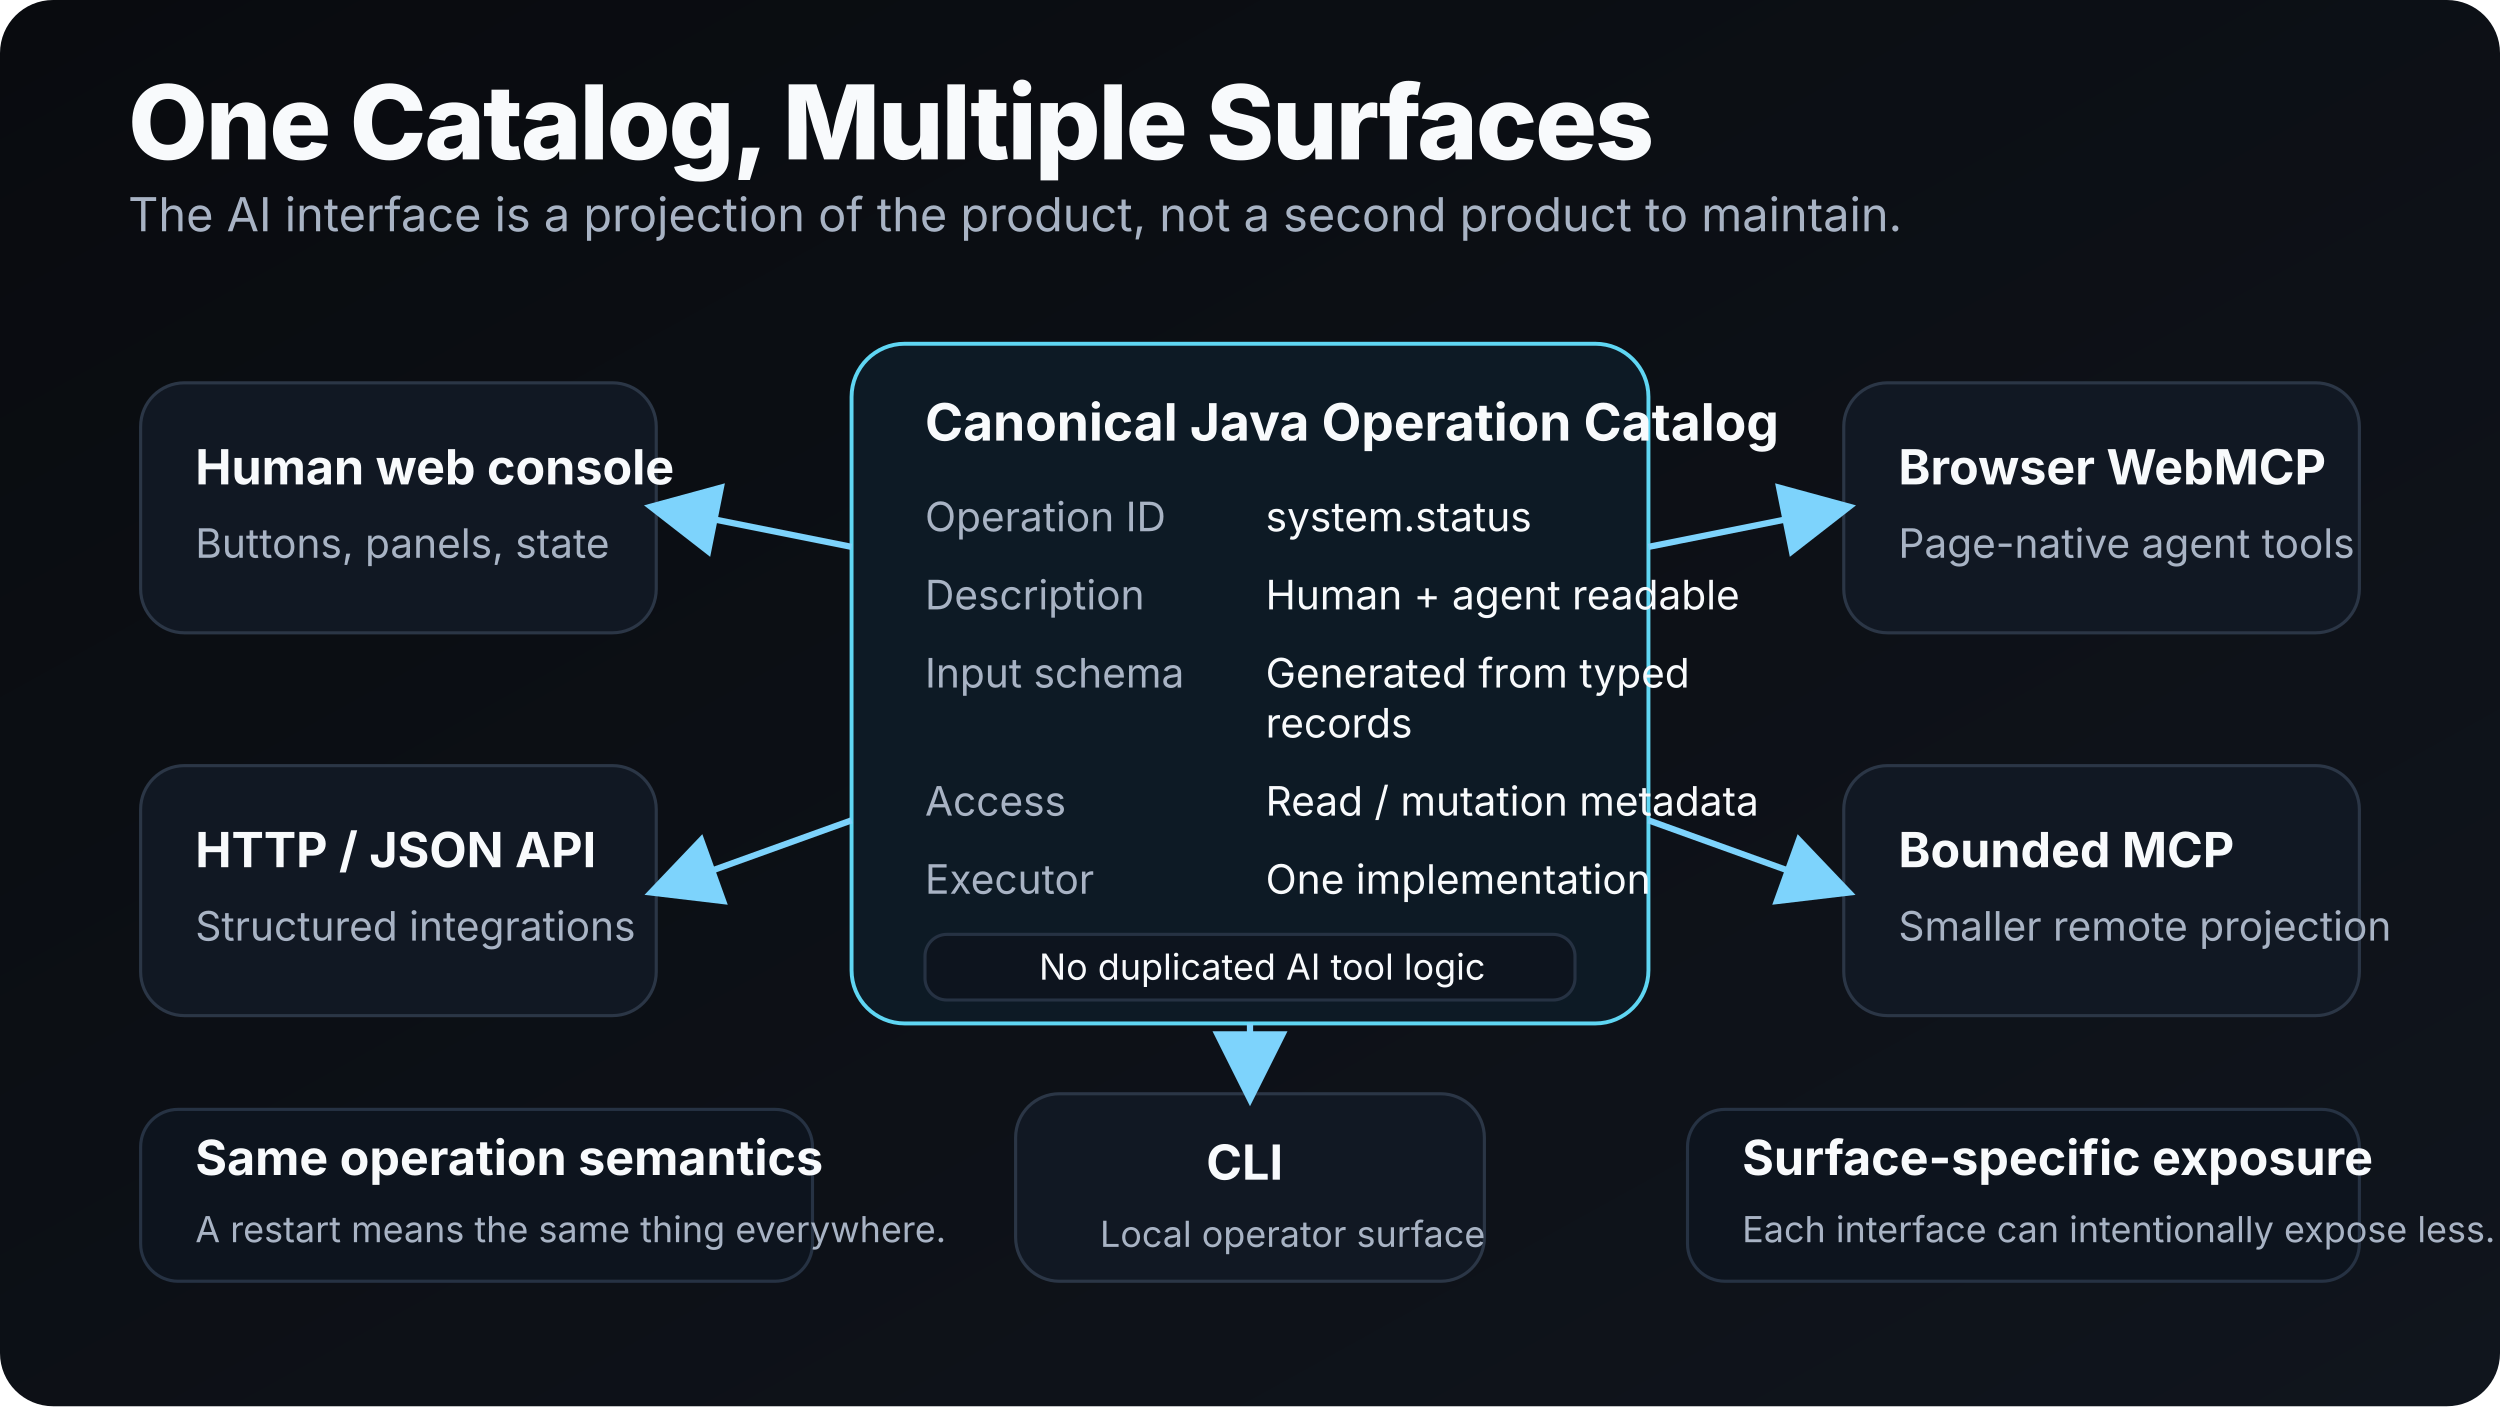
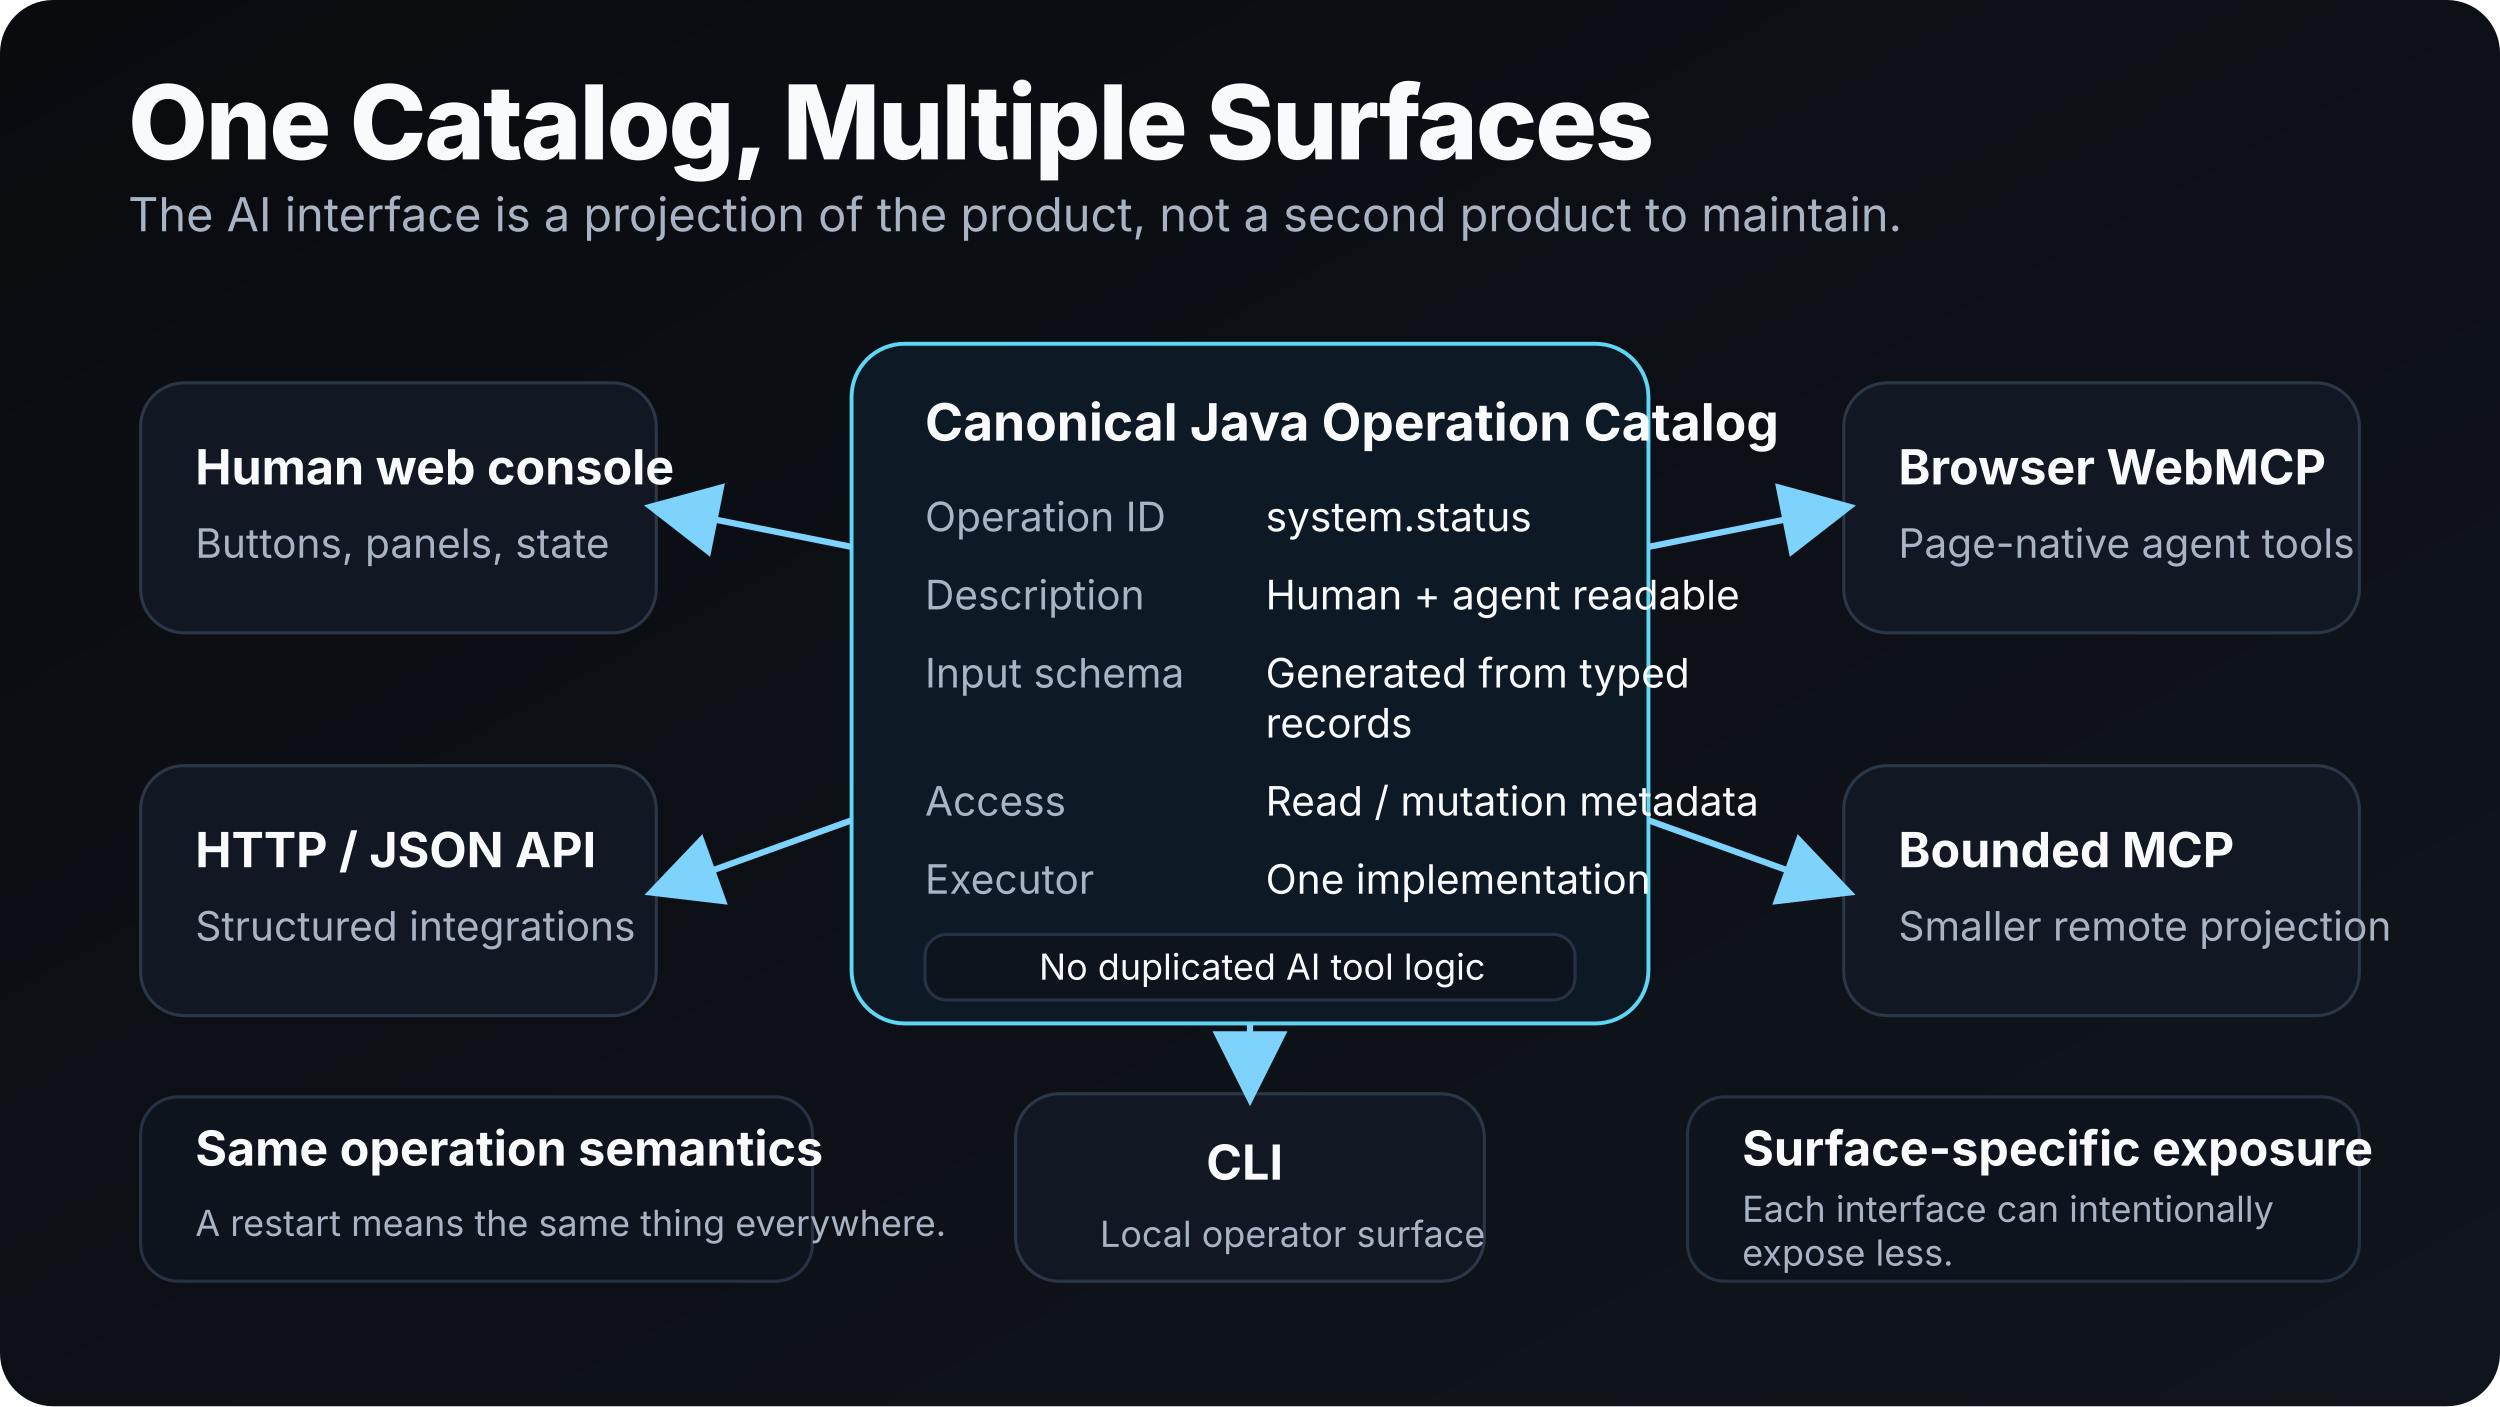
<svg xmlns="http://www.w3.org/2000/svg" width="1600" height="900" viewBox="0 0 1600 900" role="img" aria-labelledby="title desc">
  <defs>
    <linearGradient id="bg" x1="0" y1="0" x2="1" y2="1">
      <stop offset="0" stop-color="#090B0F" />
      <stop offset="1" stop-color="#10151D" />
    </linearGradient>
    <style>.t{font-family:Inter,ui-sans-serif,system-ui,-apple-system,BlinkMacSystemFont,"Segoe UI",Arial,sans-serif;fill:#F8FAFC}.m{fill:#A8B3C4}.title{font-size:66px;font-weight:760;letter-spacing:-1.3px}.sub{font-size:30px}.head{font-size:31px;font-weight:700}.corehead{font-size:33px;font-weight:700}.body{font-size:26px}.small{font-size:23px}.card{fill:#111823;stroke:#2B3646;stroke-width:2}.core{fill:#0D1A25;stroke:#5FD6F3;stroke-width:2.5}.soft{fill:#0D141E;stroke:#263243;stroke-width:2}.line{stroke:#7DD3FC;stroke-width:4;fill:none}</style>
    <marker id="a" markerWidth="12" markerHeight="12" refX="10" refY="6" orient="auto">
      <path d="M0 0L12 6L0 12Z" fill="#7DD3FC" />
    </marker>
  </defs>
  <rect width="1600" height="900" rx="34" fill="url(#bg)" />
  <text x="82" y="102" class="t title">One Catalog, Multiple Surfaces</text>
  <text x="82" y="148" class="t sub m">The AI interface is a projection of the product, not a second product to maintain.</text>
  <rect x="545" y="220" width="510" height="435" rx="34" class="core" />
  <text x="592" y="282" class="t corehead">Canonical Java Operation Catalog</text>
  <text x="592" y="340" class="t body m">Operation ID</text>
  <text x="810" y="340" class="t body">system.status</text>
  <text x="592" y="390" class="t body m">Description</text>
  <text x="810" y="390" class="t body">Human + agent readable</text>
  <text x="592" y="440" class="t body m">Input schema</text>
  <text x="810" y="440" class="t body">Generated from typed</text>
  <text x="810" y="472" class="t body">records</text>
  <text x="592" y="522" class="t body m">Access</text>
  <text x="810" y="522" class="t body">Read / mutation metadata</text>
  <text x="592" y="572" class="t body m">Executor</text>
  <text x="810" y="572" class="t body">One implementation</text>
  <rect x="592" y="598" width="416" height="42" rx="14" class="soft" />
  <text x="665" y="627" class="t small">No duplicated AI tool logic</text>
  <rect x="90" y="245" width="330" height="160" rx="28" class="card" />
  <text x="125" y="310" class="t head">Human web console</text>
  <text x="125" y="357" class="t body m">Buttons, panels, state</text>
  <rect x="90" y="490" width="330" height="160" rx="28" class="card" />
  <text x="125" y="555" class="t head">HTTP / JSON API</text>
  <text x="125" y="602" class="t body m">Structured integrations</text>
  <rect x="1180" y="245" width="330" height="160" rx="28" class="card" />
  <text x="1215" y="310" class="t head">Browser WebMCP</text>
  <text x="1215" y="357" class="t body m">Page-native agent tools</text>
  <rect x="1180" y="490" width="330" height="160" rx="28" class="card" />
  <text x="1215" y="555" class="t head">Bounded MCP</text>
  <text x="1215" y="602" class="t body m">Smaller remote projection</text>
  <rect x="650" y="700" width="300" height="120" rx="28" class="card" />
  <text x="772" y="755" class="t head">CLI</text>
  <text x="704" y="798" class="t small m">Local operator surface</text>
  <path d="M545 350 L420 325" class="line" marker-end="url(#a)" />
  <path d="M545 525 L420 570" class="line" marker-end="url(#a)" />
  <path d="M1055 350 L1180 325" class="line" marker-end="url(#a)" />
  <path d="M1055 525 L1180 570" class="line" marker-end="url(#a)" />
  <path d="M800 655 L800 700" class="line" marker-end="url(#a)" />
-   <rect x="90" y="710" width="430" height="110" rx="24" class="soft" />
-   <text x="125" y="752" class="t head">Same operation semantics</text>
-   <text x="125" y="795" class="t small m">A restart means the same thing everywhere.</text>
-   <rect x="1080" y="710" width="430" height="110" rx="24" class="soft" />
-   <text x="1115" y="752" class="t head">Surface-specific exposure</text>
-   <text x="1115" y="795" class="t small m">Each interface can intentionally expose less.</text>
+   <rect x="90" y="702" width="430" height="118" rx="24" class="soft" />
+   <text x="125" y="746" class="t head">Same operation semantics</text>
+   <text x="125" y="791" class="t small m">A restart means the same thing everywhere.</text>
+   <rect x="1080" y="702" width="430" height="118" rx="24" class="soft" />
+   <text x="1115" y="746" class="t head">Surface-specific exposure</text>
+   <text x="1115" y="782" class="t small m">Each interface can intentionally</text>
+   <text x="1115" y="810" class="t small m">expose less.</text>
</svg>
